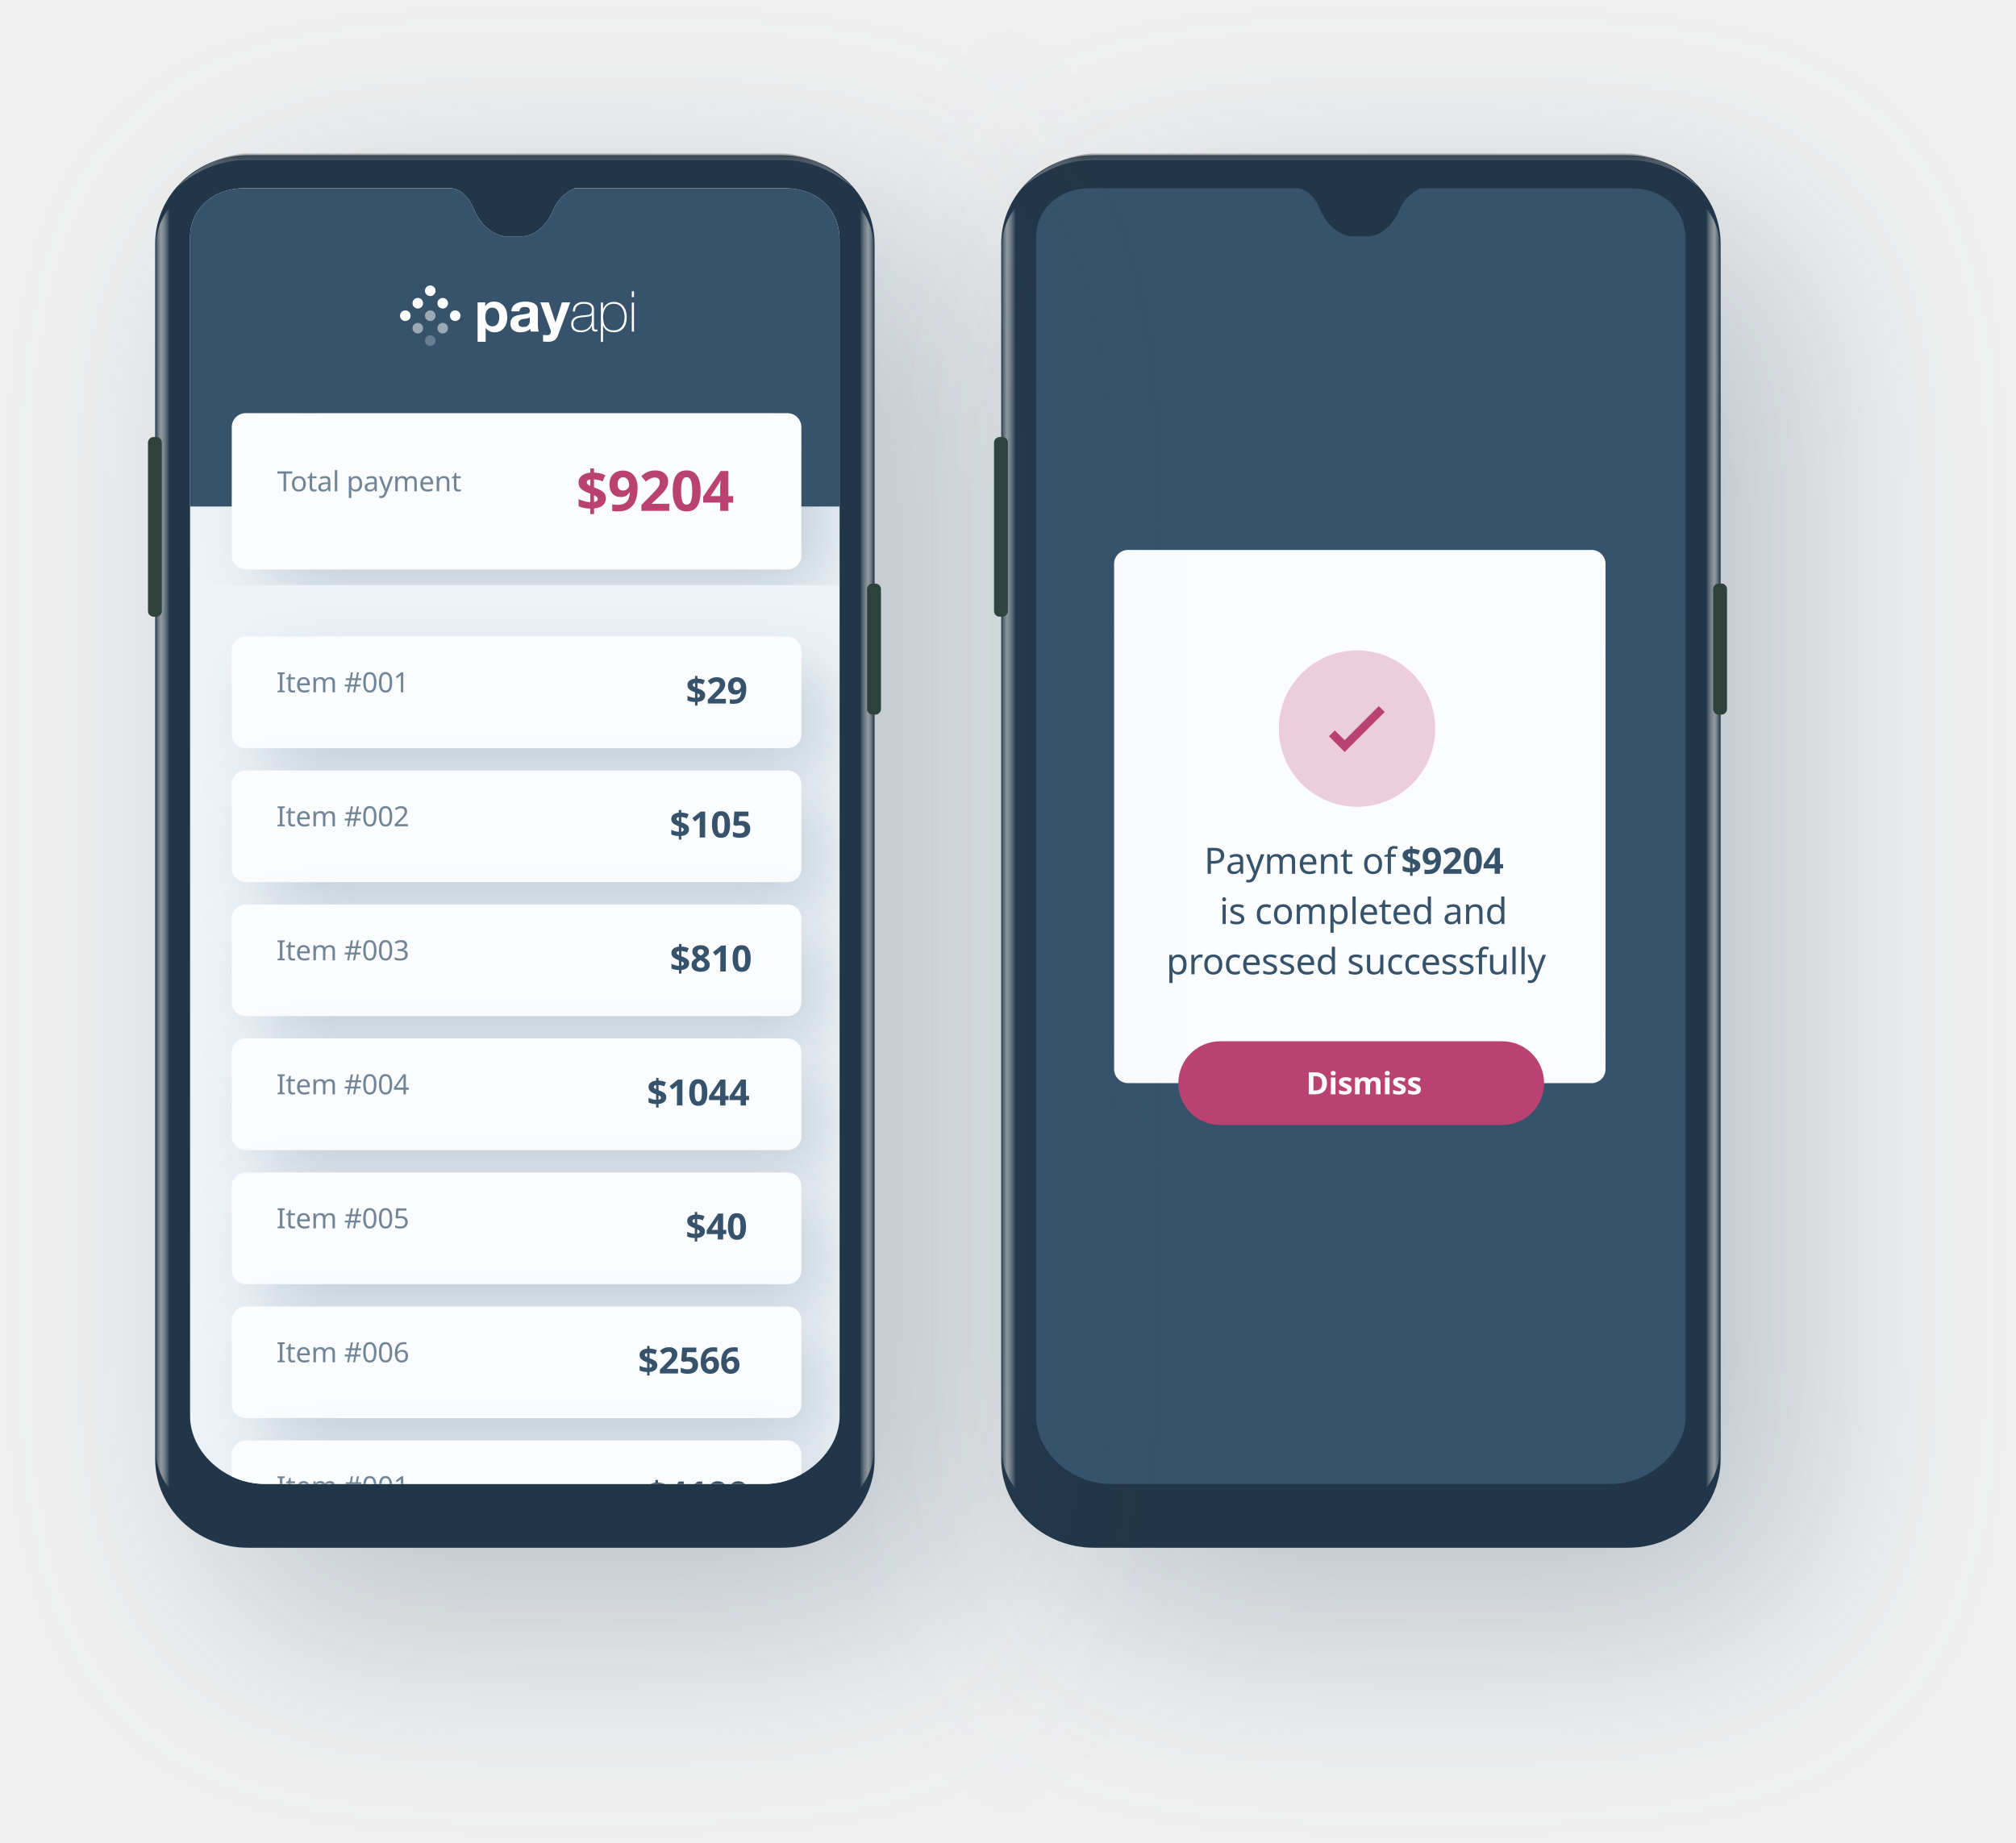
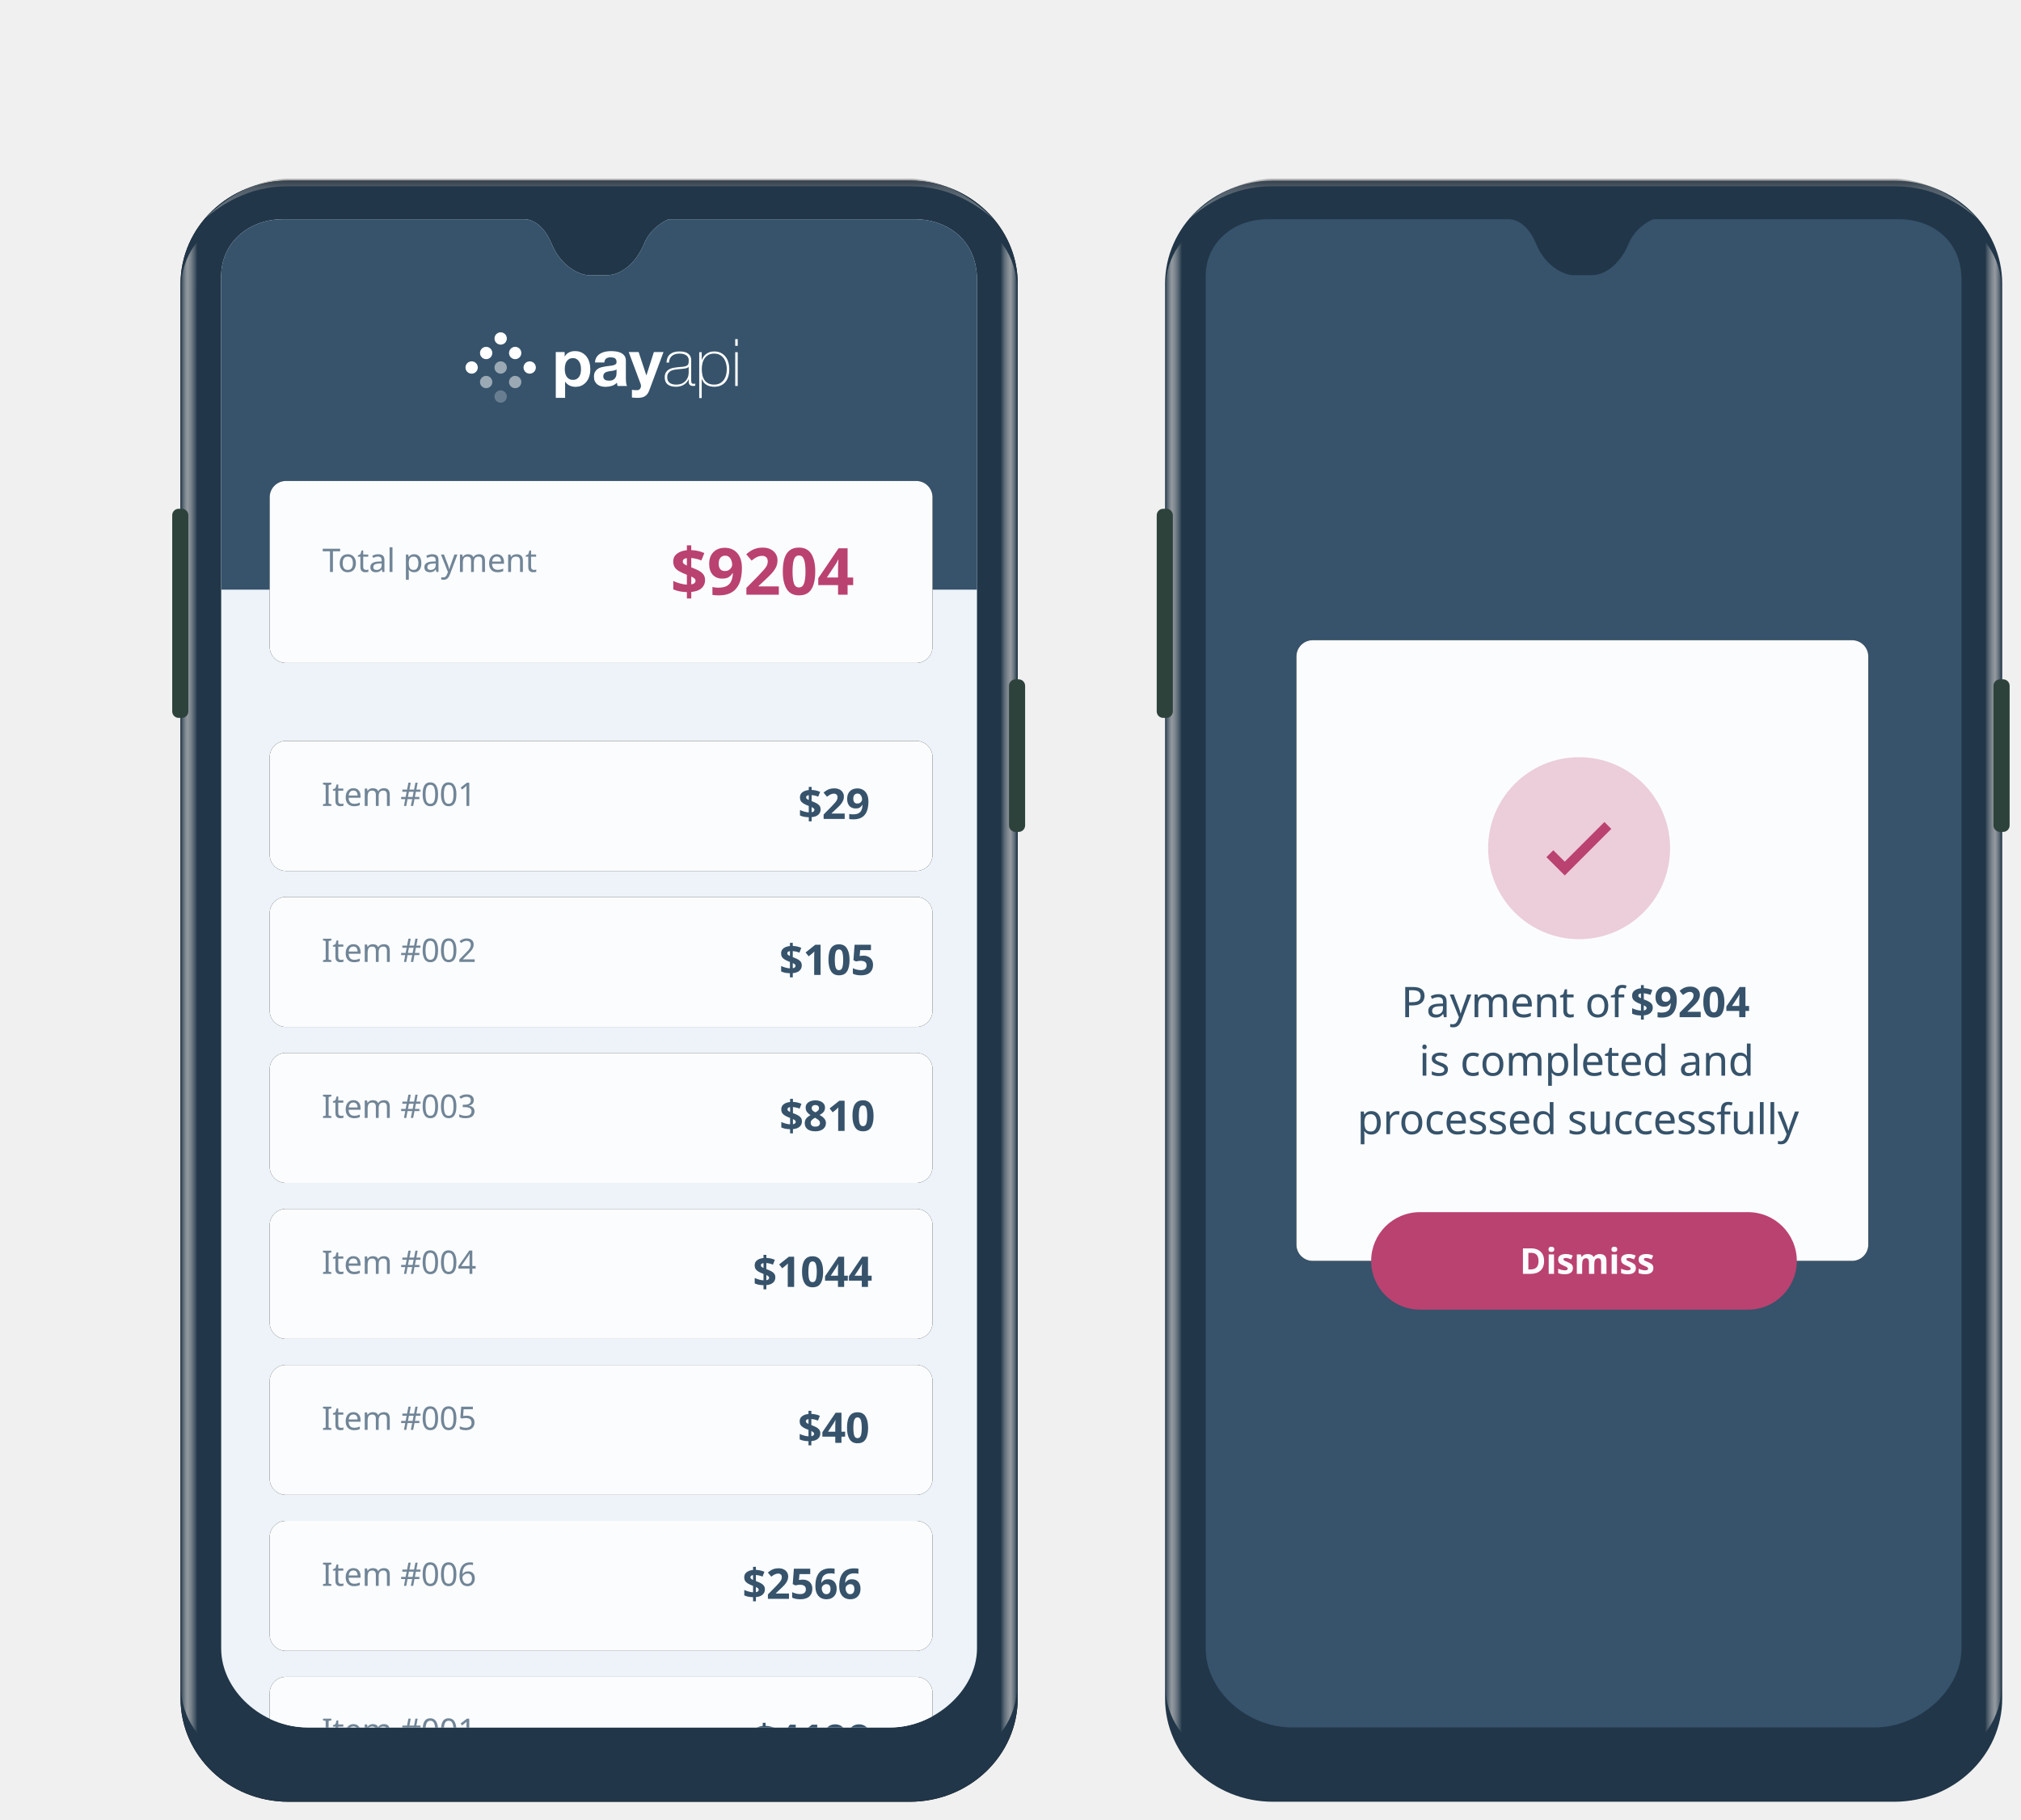
- <svg xmlns="http://www.w3.org/2000/svg" xmlns:xlink="http://www.w3.org/1999/xlink" width="722" height="660">
+ <svg xmlns="http://www.w3.org/2000/svg" xmlns:xlink="http://www.w3.org/1999/xlink" width="622" height="560">
  <defs>
-     <filter x="-41.7%" y="-21.5%" width="202.9%" height="153.1%" filterUnits="objectBoundingBox" id="a">
-       <feOffset dx="25" dy="25" in="SourceAlpha" result="shadowOffsetOuter1" />
-       <feGaussianBlur stdDeviation="40" in="shadowOffsetOuter1" result="shadowBlurOuter1" />
-       <feColorMatrix values="0 0 0 0 0.212 0 0 0 0 0.325 0 0 0 0 0.419 0 0 0 0.301 0" in="shadowBlurOuter1" />
-     </filter>
-     <filter x="-9.9%" y="-9.2%" width="131.2%" height="128.8%" filterUnits="objectBoundingBox" id="g">
-       <feMorphology radius="5" in="SourceAlpha" result="shadowSpreadOuter1" />
-       <feOffset dx="10" dy="10" in="shadowSpreadOuter1" result="shadowOffsetOuter1" />
-       <feGaussianBlur stdDeviation="12.5" in="shadowOffsetOuter1" result="shadowBlurOuter1" />
-       <feColorMatrix values="0 0 0 0 0.212 0 0 0 0 0.325 0 0 0 0 0.419 0 0 0 0.25 0" in="shadowBlurOuter1" />
-     </filter>
-     <filter x="-41.7%" y="-21.5%" width="202.9%" height="153.1%" filterUnits="objectBoundingBox" id="i">
-       <feOffset dx="25" dy="25" in="SourceAlpha" result="shadowOffsetOuter1" />
-       <feGaussianBlur stdDeviation="40" in="shadowOffsetOuter1" result="shadowBlurOuter1" />
-       <feColorMatrix values="0 0 0 0 0.212 0 0 0 0 0.325 0 0 0 0 0.419 0 0 0 0.301 0" in="shadowBlurOuter1" />
-     </filter>
-     <filter x="-8.6%" y="-43.8%" width="127%" height="237.5%" filterUnits="objectBoundingBox" id="m">
-       <feMorphology radius="5" in="SourceAlpha" result="shadowSpreadOuter1" />
-       <feOffset dx="10" dy="10" in="shadowSpreadOuter1" result="shadowOffsetOuter1" />
-       <feGaussianBlur stdDeviation="12.5" in="shadowOffsetOuter1" result="shadowBlurOuter1" />
-       <feColorMatrix values="0 0 0 0 0.212 0 0 0 0 0.325 0 0 0 0 0.419 0 0 0 0.25 0" in="shadowBlurOuter1" />
-     </filter>
-     <filter x="-8.6%" y="-43.8%" width="127%" height="237.5%" filterUnits="objectBoundingBox" id="o">
-       <feMorphology radius="5" in="SourceAlpha" result="shadowSpreadOuter1" />
-       <feOffset dx="10" dy="10" in="shadowSpreadOuter1" result="shadowOffsetOuter1" />
-       <feGaussianBlur stdDeviation="12.5" in="shadowOffsetOuter1" result="shadowBlurOuter1" />
-       <feColorMatrix values="0 0 0 0 0.212 0 0 0 0 0.325 0 0 0 0 0.419 0 0 0 0.25 0" in="shadowBlurOuter1" />
-     </filter>
-     <filter x="-8.6%" y="-43.8%" width="127%" height="237.5%" filterUnits="objectBoundingBox" id="q">
-       <feMorphology radius="5" in="SourceAlpha" result="shadowSpreadOuter1" />
-       <feOffset dx="10" dy="10" in="shadowSpreadOuter1" result="shadowOffsetOuter1" />
-       <feGaussianBlur stdDeviation="12.5" in="shadowOffsetOuter1" result="shadowBlurOuter1" />
-       <feColorMatrix values="0 0 0 0 0.212 0 0 0 0 0.325 0 0 0 0 0.419 0 0 0 0.25 0" in="shadowBlurOuter1" />
-     </filter>
-     <filter x="-8.6%" y="-43.8%" width="127%" height="237.5%" filterUnits="objectBoundingBox" id="s">
-       <feMorphology radius="5" in="SourceAlpha" result="shadowSpreadOuter1" />
-       <feOffset dx="10" dy="10" in="shadowSpreadOuter1" result="shadowOffsetOuter1" />
-       <feGaussianBlur stdDeviation="12.5" in="shadowOffsetOuter1" result="shadowBlurOuter1" />
-       <feColorMatrix values="0 0 0 0 0.212 0 0 0 0 0.325 0 0 0 0 0.419 0 0 0 0.25 0" in="shadowBlurOuter1" />
-     </filter>
-     <filter x="-8.6%" y="-43.8%" width="127%" height="237.5%" filterUnits="objectBoundingBox" id="u">
-       <feMorphology radius="5" in="SourceAlpha" result="shadowSpreadOuter1" />
-       <feOffset dx="10" dy="10" in="shadowSpreadOuter1" result="shadowOffsetOuter1" />
-       <feGaussianBlur stdDeviation="12.5" in="shadowOffsetOuter1" result="shadowBlurOuter1" />
-       <feColorMatrix values="0 0 0 0 0.212 0 0 0 0 0.325 0 0 0 0 0.419 0 0 0 0.25 0" in="shadowBlurOuter1" />
-     </filter>
-     <filter x="-8.6%" y="-43.8%" width="127%" height="237.5%" filterUnits="objectBoundingBox" id="w">
-       <feMorphology radius="5" in="SourceAlpha" result="shadowSpreadOuter1" />
-       <feOffset dx="10" dy="10" in="shadowSpreadOuter1" result="shadowOffsetOuter1" />
-       <feGaussianBlur stdDeviation="12.5" in="shadowOffsetOuter1" result="shadowBlurOuter1" />
-       <feColorMatrix values="0 0 0 0 0.212 0 0 0 0 0.325 0 0 0 0 0.419 0 0 0 0.25 0" in="shadowBlurOuter1" />
-     </filter>
-     <filter x="-8.6%" y="-43.8%" width="127%" height="237.5%" filterUnits="objectBoundingBox" id="y">
-       <feMorphology radius="5" in="SourceAlpha" result="shadowSpreadOuter1" />
-       <feOffset dx="10" dy="10" in="shadowSpreadOuter1" result="shadowOffsetOuter1" />
-       <feGaussianBlur stdDeviation="12.5" in="shadowOffsetOuter1" result="shadowBlurOuter1" />
-       <feColorMatrix values="0 0 0 0 0.212 0 0 0 0 0.325 0 0 0 0 0.419 0 0 0 0.25 0" in="shadowBlurOuter1" />
-     </filter>
-     <filter x="-8.6%" y="-31.2%" width="127%" height="198.2%" filterUnits="objectBoundingBox" id="A">
-       <feMorphology radius="5" in="SourceAlpha" result="shadowSpreadOuter1" />
-       <feOffset dx="10" dy="10" in="shadowSpreadOuter1" result="shadowOffsetOuter1" />
-       <feGaussianBlur stdDeviation="12.5" in="shadowOffsetOuter1" result="shadowBlurOuter1" />
-       <feColorMatrix values="0 0 0 0 0.212 0 0 0 0 0.325 0 0 0 0 0.419 0 0 0 0.25 0" in="shadowBlurOuter1" />
-     </filter>
+     <filter x="-41.7%" y="-21.5%" width="202.9%" height="153.1%" filterUnits="objectBoundingBox" id="a" />
    <rect id="h" x="0" y="0" width="176" height="191" rx="5" />
    <rect id="n" x="0" y="0" width="204" height="40" rx="5" />
    <rect id="p" x="0" y="0" width="204" height="40" rx="5" />
    <rect id="r" x="0" y="0" width="204" height="40" rx="5" />
    <rect id="t" x="0" y="0" width="204" height="40" rx="5" />
    <rect id="v" x="0" y="0" width="204" height="40" rx="5" />
    <rect id="x" x="0" y="0" width="204" height="40" rx="5" />
    <rect id="z" x="0" y="0" width="204" height="40" rx="5" />
    <rect id="B" x="0" y="0" width="204" height="56" rx="5" />
    <path d="M35.776.57H227.01c18.34 0 33.208 14.235 33.208 31.795v435.27c0 17.56-14.867 31.796-33.208 31.796H35.776c-18.34 0-33.208-14.236-33.208-31.796V32.365C2.568 14.805 17.436.569 35.776.569z" id="b" />
    <path d="M93.602 0H19.196C8.09 0 0 7.563 0 17.441v422.39c0 12.88 12.502 24.292 26.64 24.292h179.332c13.618 0 26.64-11.5 26.64-24.292V18.583c0-11.84-8.79-18.513-19.196-18.583H137.83c-.287.047-5.479 2.182-7.673 7.563-2.195 5.382-6.61 9.672-11.445 9.672h-5.615c-2.298 0-8.348-2.23-11.411-9.672C98.623.121 93.888.047 93.602 0z" id="f" />
    <path d="M35.776.57H227.01c18.34 0 33.208 14.235 33.208 31.795v435.27c0 17.56-14.867 31.796-33.208 31.796H35.776c-18.34 0-33.208-14.236-33.208-31.796V32.365C2.568 14.805 17.436.569 35.776.569z" id="j" />
    <path d="M93.602 0H19.196C8.09 0 0 7.563 0 17.441v422.39c0 12.88 12.502 24.292 26.64 24.292h179.332c13.618 0 26.64-11.5 26.64-24.292V18.583c0-11.84-8.79-18.513-19.196-18.583H137.83c-.287.047-5.479 2.182-7.673 7.563-2.195 5.382-6.61 9.672-11.445 9.672h-5.615c-2.298 0-8.348-2.23-11.411-9.672C98.623.121 93.888.047 93.602 0z" id="k" />
    <linearGradient x1="50%" y1="0%" x2="50%" y2="100%" id="c">
      <stop stop-color="#454545" offset="0%" />
      <stop stop-color="#999" offset="22.628%" />
      <stop stop-color="#FFF" offset="100%" />
    </linearGradient>
    <linearGradient x1="100%" y1="50%" x2="30.702%" y2="50%" id="d">
      <stop stop-color="#FFF" stop-opacity="0" offset="0%" />
      <stop stop-color="#BABABA" offset="22.218%" />
      <stop stop-color="#FFF" stop-opacity="0" offset="54.678%" />
      <stop stop-color="#FFF" stop-opacity="0" offset="100%" />
    </linearGradient>
    <linearGradient x1="100%" y1="50%" x2="30.591%" y2="50%" id="e">
      <stop stop-color="#FFF" stop-opacity="0" offset="0%" />
      <stop stop-color="#BABABA" offset="22.218%" />
      <stop stop-color="#FFF" stop-opacity="0" offset="54.678%" />
      <stop stop-color="#FFF" stop-opacity="0" offset="100%" />
    </linearGradient>
  </defs>
  <g fill="none" fill-rule="evenodd">
    <g transform="translate(356 55)">
      <use fill="#000" filter="url(#a)" xlink:href="#b" />
      <use fill="#213648" xlink:href="#b" />
    </g>
    <path d="M225.18 0H32.356C23.352.549 15.05 4.657 7.447 12.324c4.89-4.268 13.61-9.98 25.14-9.98h192.362c11.53 0 20.25 5.712 25.14 9.98C242.486 4.657 234.183.549 225.18 0z" fill-opacity=".65" fill="url(#c)" opacity=".596" transform="translate(358.568 55)" />
    <path d="M252.431 462.67V34.983c0-11.476-4.217-15.718-6.733-18.442-2.516-2.723-2.623-4.113.992-2.056 3.615 2.056 10.845 8.047 10.845 20.498V462.67c0 12.451-7.23 18.441-10.845 20.498-3.615 2.056-3.508.667-.992-2.057s6.733-6.966 6.733-18.441z" fill="url(#d)" opacity=".75" transform="translate(358.568 55)" />
    <path d="M8.548 462.67V34.983c0-11.476-4.217-15.718-6.733-18.442-2.516-2.723-2.623-4.113.992-2.056 3.615 2.056 10.845 8.047 10.845 20.498V462.67c0 12.451-7.23 18.441-10.845 20.498-3.615 2.056-3.508.667-.992-2.057s6.733-6.966 6.733-18.441z" fill="url(#e)" opacity=".75" transform="matrix(-1 0 0 1 372.22 55)" />
    <g fill="#2E423C">
      <path d="M358 156.556h.965a2 2 0 012 2v60.351a2 2 0 01-2 2H358a2 2 0 01-2-2v-60.35a2 2 0 012-2zM615.535 209.043h.965a2 2 0 012 2v42.95a2 2 0 01-2 2h-.965a2 2 0 01-2-2v-42.95a2 2 0 012-2z" />
    </g>
    <g transform="translate(371.074 67.444)">
      <use fill="#36536B" xlink:href="#f" />
    </g>
    <g>
      <g transform="translate(399 197)">
        <use fill="#000" filter="url(#g)" xlink:href="#h" />
        <use fill="#FBFCFE" xlink:href="#h" />
      </g>
      <text font-family="PublicSans-Thin_Medium, Public Sans" font-size="13" font-style="condensed" font-weight="400" letter-spacing="-.1" fill="#36536B" transform="translate(413 233)">
        <tspan x="18.222" y="80">Payment of </tspan>
        <tspan x="88.749" y="80" font-family="PublicSans-Bold, Public Sans" font-weight="bold">$9204</tspan>
        <tspan x="23.736" y="98">is completed and </tspan>
        <tspan x="4.676" y="116">processed successfully</tspan>
      </text>
      <g transform="translate(458 233)">
        <circle fill="#BA4270" opacity=".25" cx="28" cy="28" r="28" />
        <path stroke="#BA4270" stroke-width="3" d="M19 29.696l4.577 4.577L36.85 21" />
      </g>
      <g transform="translate(422 373)">
        <rect fill="#BA4270" width="131" height="30" rx="15" />
        <text font-family="PublicSans-Bold, Public Sans" font-size="11" font-weight="bold" letter-spacing="-.085" fill="#FBFCFE">
          <tspan x="45.726" y="19">Dismiss</tspan>
        </text>
      </g>
    </g>
    <g>
      <g transform="translate(53 55)">
        <use fill="#000" filter="url(#i)" xlink:href="#j" />
        <use fill="#213648" xlink:href="#j" />
      </g>
      <path d="M225.18 0H32.356C23.352.549 15.05 4.657 7.447 12.324c4.89-4.268 13.61-9.98 25.14-9.98h192.362c11.53 0 20.25 5.712 25.14 9.98C242.486 4.657 234.183.549 225.18 0z" fill-opacity=".65" fill="url(#c)" opacity=".596" transform="translate(55.568 55)" />
      <path d="M252.431 462.67V34.983c0-11.476-4.217-15.718-6.733-18.442-2.516-2.723-2.623-4.113.992-2.056 3.615 2.056 10.845 8.047 10.845 20.498V462.67c0 12.451-7.23 18.441-10.845 20.498-3.615 2.056-3.508.667-.992-2.057s6.733-6.966 6.733-18.441z" fill="url(#d)" opacity=".75" transform="translate(55.568 55)" />
      <path d="M8.548 462.67V34.983c0-11.476-4.217-15.718-6.733-18.442-2.516-2.723-2.623-4.113.992-2.056 3.615 2.056 10.845 8.047 10.845 20.498V462.67c0 12.451-7.23 18.441-10.845 20.498-3.615 2.056-3.508.667-.992-2.057s6.733-6.966 6.733-18.441z" fill="url(#e)" opacity=".75" transform="matrix(-1 0 0 1 69.22 55)" />
      <g fill="#2E423C">
        <path d="M55 156.556h.965a2 2 0 012 2v60.351a2 2 0 01-2 2H55a2 2 0 01-2-2v-60.35a2 2 0 012-2zM312.535 209.043h.965a2 2 0 012 2v42.95a2 2 0 01-2 2h-.965a2 2 0 01-2-2v-42.95a2 2 0 012-2z" />
      </g>
      <g transform="translate(68.074 67.444)">
        <mask id="l" fill="#fff">
          <use xlink:href="#k" />
        </mask>
        <use fill="#EDF3F8" xlink:href="#k" />
        <g mask="url(#l)">
          <g transform="translate(14.926 160.556)">
            <use fill="#000" filter="url(#m)" xlink:href="#n" />
            <use fill="#FBFCFE" xlink:href="#n" />
          </g>
          <g fill="#36536B">
            <text opacity=".7" font-family="PublicSans-Thin_Medium, Public Sans" font-size="10" font-style="condensed" font-weight="400" letter-spacing="-.077" transform="translate(30.926 171.556)">
              <tspan x="0" y="9">Item #001</tspan>
            </text>
            <text font-family="PublicSans-Bold, Public Sans" font-size="13" font-weight="bold" letter-spacing="-.1" transform="translate(30.926 171.556)">
              <tspan x="146.631" y="13">$29</tspan>
            </text>
          </g>
          <g transform="translate(14.926 208.556)">
            <use fill="#000" filter="url(#o)" xlink:href="#p" />
            <use fill="#FBFCFE" xlink:href="#p" />
          </g>
          <g fill="#36536B">
            <text opacity=".7" font-family="PublicSans-Thin_Medium, Public Sans" font-size="10" font-style="condensed" font-weight="400" letter-spacing="-.077" transform="translate(30.926 219.556)">
              <tspan x="0" y="9">Item #002</tspan>
            </text>
            <text font-family="PublicSans-Bold, Public Sans" font-size="13" font-weight="bold" letter-spacing="-.1" transform="translate(30.926 219.556)">
              <tspan x="140.836" y="13">$105</tspan>
            </text>
          </g>
          <g transform="translate(14.926 256.556)">
            <use fill="#000" filter="url(#q)" xlink:href="#r" />
            <use fill="#FBFCFE" xlink:href="#r" />
          </g>
          <g fill="#36536B">
            <text opacity=".7" font-family="PublicSans-Thin_Medium, Public Sans" font-size="10" font-style="condensed" font-weight="400" letter-spacing="-.077" transform="translate(30.926 267.556)">
              <tspan x="0" y="9">Item #003</tspan>
            </text>
            <text font-family="PublicSans-Bold, Public Sans" font-size="13" font-weight="bold" letter-spacing="-.1" transform="translate(30.926 267.556)">
              <tspan x="140.888" y="13">$810</tspan>
            </text>
          </g>
          <g transform="translate(14.926 304.556)">
            <use fill="#000" filter="url(#s)" xlink:href="#t" />
            <use fill="#FBFCFE" xlink:href="#t" />
          </g>
          <g fill="#36536B">
            <text opacity=".7" font-family="PublicSans-Thin_Medium, Public Sans" font-size="10" font-style="condensed" font-weight="400" letter-spacing="-.077" transform="translate(30.926 315.556)">
              <tspan x="0" y="9">Item #004</tspan>
            </text>
            <text font-family="PublicSans-Bold, Public Sans" font-size="13" font-weight="bold" letter-spacing="-.1" transform="translate(30.926 315.556)">
              <tspan x="132.701" y="13">$1044</tspan>
            </text>
          </g>
          <g>
            <g transform="translate(14.926 352.556)">
              <use fill="#000" filter="url(#u)" xlink:href="#v" />
              <use fill="#FBFCFE" xlink:href="#v" />
            </g>
            <g fill="#36536B">
              <text opacity=".7" font-family="PublicSans-Thin_Medium, Public Sans" font-size="10" font-style="condensed" font-weight="400" letter-spacing="-.077" transform="translate(30.926 363.556)">
                <tspan x="0" y="9">Item #005</tspan>
              </text>
              <text font-family="PublicSans-Bold, Public Sans" font-size="13" font-weight="bold" letter-spacing="-.1" transform="translate(30.926 363.556)">
                <tspan x="146.547" y="13">$40</tspan>
              </text>
            </g>
          </g>
          <g>
            <g transform="translate(14.926 400.556)">
              <use fill="#000" filter="url(#w)" xlink:href="#x" />
              <use fill="#FBFCFE" xlink:href="#x" />
            </g>
            <g fill="#36536B">
              <text opacity=".7" font-family="PublicSans-Thin_Medium, Public Sans" font-size="10" font-style="condensed" font-weight="400" letter-spacing="-.077" transform="translate(30.926 411.556)">
                <tspan x="0" y="9">Item #006</tspan>
              </text>
              <text font-family="PublicSans-Bold, Public Sans" font-size="13" font-weight="bold" letter-spacing="-.1" transform="translate(30.926 411.556)">
                <tspan x="129.489" y="13">$2566</tspan>
              </text>
            </g>
          </g>
          <g>
            <g transform="translate(14.926 448.556)">
              <use fill="#000" filter="url(#y)" xlink:href="#z" />
              <use fill="#FBFCFE" xlink:href="#z" />
            </g>
            <g fill="#36536B">
              <text opacity=".7" font-family="PublicSans-Thin_Medium, Public Sans" font-size="10" font-style="condensed" font-weight="400" letter-spacing="-.077" transform="translate(30.926 459.556)">
                <tspan x="0" y="9">Item #001</tspan>
              </text>
              <text font-family="PublicSans-Bold, Public Sans" font-size="13" font-weight="bold" letter-spacing="-.1" transform="translate(30.926 459.556)">
                <tspan x="132.466" y="13">$4199</tspan>
              </text>
            </g>
          </g>
        </g>
        <path fill="#36536B" mask="url(#l)" d="M0 0h233v114H0z" />
        <g mask="url(#l)">
          <g transform="translate(14.926 80.556)">
            <use fill="#000" filter="url(#A)" xlink:href="#B" />
            <use fill="#FBFCFE" xlink:href="#B" />
          </g>
          <text opacity=".7" font-family="PublicSans-Thin_Medium, Public Sans" font-size="10" font-style="condensed" font-weight="400" letter-spacing="-.077" transform="translate(14.926 80.556)">
            <tspan x="16.231" y="28" fill="#36536B">Total payment</tspan>
          </text>
          <text font-family="PublicSans-Bold, Public Sans" font-size="20" font-weight="bold" letter-spacing="-.154" transform="translate(14.926 80.556)">
            <tspan x="123.339" y="35" fill="#BA4270">$9204</tspan>
          </text>
        </g>
        <g fill="#FFF" mask="url(#l)">
          <path d="M105.848 54.988v-4.952h.04c.351.512.799.9 1.345 1.162a4.069 4.069 0 001.788.394c.768 0 1.439-.148 2.011-.444a4.256 4.256 0 001.435-1.193c.384-.498.67-1.071.86-1.718.188-.646.282-1.32.282-2.02 0-.742-.094-1.453-.283-2.133a5.206 5.206 0 00-.869-1.789 4.381 4.381 0 00-1.475-1.232c-.593-.31-1.3-.465-2.122-.465-.647 0-1.24.128-1.779.384-.539.256-.983.667-1.334 1.233h-.04V40.88h-2.729v14.107h2.87zm2.405-5.538c-.458 0-.849-.094-1.172-.283a2.27 2.27 0 01-.778-.738 3.185 3.185 0 01-.424-1.06 5.805 5.805 0 01-.132-1.234c0-.43.04-.848.121-1.253.081-.404.22-.76.415-1.07a2.36 2.36 0 01.768-.759c.316-.195.71-.293 1.182-.293.458 0 .846.098 1.162.293.317.196.576.452.778.768.202.317.347.677.435 1.082.087.404.131.815.131 1.232 0 .418-.04.829-.121 1.233-.08.404-.219.758-.414 1.061a2.3 2.3 0 01-.768.738c-.317.189-.711.283-1.183.283zm10.031 2.142a6.49 6.49 0 001.9-.283 3.74 3.74 0 001.617-.99 4.312 4.312 0 00.202 1.01h2.91c-.135-.215-.229-.538-.283-.97-.054-.43-.08-.882-.08-1.354V43.57c0-.634-.142-1.142-.425-1.526a2.907 2.907 0 00-1.092-.9 4.884 4.884 0 00-1.475-.434 11.711 11.711 0 00-1.597-.111 8.79 8.79 0 00-1.728.172 4.932 4.932 0 00-1.546.576 3.44 3.44 0 00-1.131 1.07c-.297.445-.465 1.004-.506 1.678h2.87c.054-.566.243-.97.566-1.212.323-.243.768-.364 1.334-.364.256 0 .495.017.717.05.223.034.418.101.587.202.168.101.303.243.404.425.1.182.151.428.151.737.014.297-.074.523-.262.678-.189.154-.445.272-.768.353-.324.081-.694.142-1.112.182-.418.04-.842.094-1.273.162-.431.067-.86.158-1.284.273a3.622 3.622 0 00-1.131.515c-.33.229-.6.536-.809.92-.209.384-.313.872-.313 1.465 0 .539.09 1.004.273 1.394.182.391.434.714.758.97.323.256.7.445 1.131.566.432.122.896.182 1.395.182zm1.071-1.9c-.229 0-.451-.02-.667-.06a1.62 1.62 0 01-.566-.212 1.085 1.085 0 01-.384-.415 1.35 1.35 0 01-.141-.646c0-.27.047-.492.141-.667.095-.176.22-.32.374-.435.155-.114.337-.205.546-.273.209-.067.42-.121.636-.161.23-.04.459-.075.688-.101.229-.027.448-.061.656-.102.21-.04.405-.09.587-.151.181-.06.333-.145.454-.253v1.071c0 .162-.017.378-.05.647-.034.27-.125.536-.273.798a1.892 1.892 0 01-.687.678c-.31.188-.748.282-1.314.282zm8.818 5.296c.984 0 1.752-.182 2.304-.546.553-.364.984-.97 1.294-1.819l4.365-11.742h-2.97l-2.285 7.154h-.04l-2.365-7.154h-3.052l3.659 9.802c.08.202.12.417.12.647 0 .31-.09.592-.272.848-.182.256-.461.405-.839.445a5.955 5.955 0 01-.849-.02l-.828-.081v2.365c.296.027.59.05.879.07.29.02.583.03.88.03zm11.81-3.416c.498 0 .956-.06 1.374-.182.417-.121.791-.29 1.121-.505.33-.216.61-.462.839-.738.23-.276.404-.57.526-.879h.04v.546c0 .215.017.414.05.596.034.182.098.34.192.475a.971.971 0 00.415.323c.182.081.428.122.737.122.216 0 .425-.027.627-.081v-.647c-.243.04-.431.06-.566.06-.175 0-.31-.036-.404-.11a.607.607 0 01-.202-.294 1.489 1.489 0 01-.071-.404 9.79 9.79 0 01-.01-.444v-6.043c0-.795-.286-1.439-.859-1.93-.573-.492-1.485-.738-2.739-.738-1.253 0-2.22.286-2.9.859-.68.572-1.047 1.431-1.101 2.577h.768c.054-.93.367-1.624.94-2.082.572-.458 1.323-.687 2.253-.687.526 0 .97.054 1.334.161a2.5 2.5 0 01.89.445c.228.189.397.404.504.647.108.242.162.505.162.788 0 .364-.02.667-.06.91-.04.242-.142.44-.304.596-.161.155-.4.276-.717.363-.317.088-.751.152-1.304.192l-1.192.102c-.418.04-.852.107-1.304.202a3.945 3.945 0 00-1.233.475c-.37.222-.677.525-.92.909-.242.384-.363.88-.363 1.486 0 .997.303 1.734.91 2.213.606.478 1.461.717 2.566.717zm.02-.667c-.85 0-1.516-.185-2.001-.556-.485-.37-.728-.94-.728-1.707 0-.486.094-.88.283-1.183.189-.303.435-.542.738-.717.303-.175.643-.3 1.02-.374.378-.074.755-.132 1.132-.172l1.294-.121c.471-.04.899-.101 1.283-.182.384-.081.67-.236.859-.465v1.94c0 .135-.037.394-.111.778-.074.384-.246.782-.516 1.193-.27.41-.66.775-1.172 1.091-.512.317-1.206.475-2.081.475zm7.888 4.143v-5.881h.04c.31.849.802 1.462 1.476 1.84.673.376 1.441.565 2.304.565.795 0 1.485-.135 2.071-.404a3.95 3.95 0 001.455-1.122c.384-.478.67-1.047.86-1.708.188-.66.282-1.387.282-2.182 0-.728-.094-1.422-.283-2.082a5.12 5.12 0 00-.859-1.738 4.2 4.2 0 00-1.455-1.193c-.586-.296-1.276-.444-2.071-.444-.566 0-1.068.087-1.506.263a4.036 4.036 0 00-1.122.656c-.31.263-.559.55-.748.86-.188.31-.323.592-.404.848h-.04v-2.385h-.768v14.107h.768zm3.82-4.143c-.728 0-1.338-.131-1.83-.394a3.163 3.163 0 01-1.172-1.051 4.352 4.352 0 01-.616-1.516 8.613 8.613 0 01-.182-1.788c0-.62.067-1.216.202-1.789a4.517 4.517 0 01.657-1.526 3.415 3.415 0 011.182-1.071c.485-.27 1.071-.404 1.759-.404.7 0 1.296.138 1.788.414.492.276.893.64 1.203 1.091.31.452.539.964.687 1.536a6.95 6.95 0 01.222 1.749c0 .646-.077 1.256-.232 1.829a4.503 4.503 0 01-.708 1.505c-.316.432-.72.775-1.212 1.031-.492.256-1.075.384-1.748.384zm7.261-11.924v-2.082h-.768v2.082h.768zm0 12.349V40.94h-.768V51.33h.768z" fill-rule="nonzero" />
          <g transform="translate(73.926 33.556)">
            <circle transform="rotate(45 12.09 3.158)" cx="12.09" cy="3.158" r="1.895" />
            <circle transform="rotate(45 16.556 7.624)" cx="16.556" cy="7.624" r="1.895" />
            <circle transform="rotate(45 21.022 12.09)" cx="21.022" cy="12.09" r="1.895" />
            <circle transform="rotate(45 7.624 7.624)" cx="7.624" cy="7.624" r="1.895" />
            <circle opacity=".5" transform="rotate(45 12.09 12.09)" cx="12.09" cy="12.09" r="1.895" />
            <circle opacity=".5" transform="rotate(45 16.556 16.556)" cx="16.556" cy="16.556" r="1.895" />
            <circle transform="rotate(45 3.158 12.09)" cx="3.158" cy="12.09" r="1.895" />
            <circle opacity=".5" transform="rotate(45 7.624 16.556)" cx="7.624" cy="16.556" r="1.895" />
            <circle opacity=".25" transform="rotate(45 12.09 21.022)" cx="12.09" cy="21.022" r="1.895" />
          </g>
        </g>
      </g>
    </g>
  </g>
</svg>
